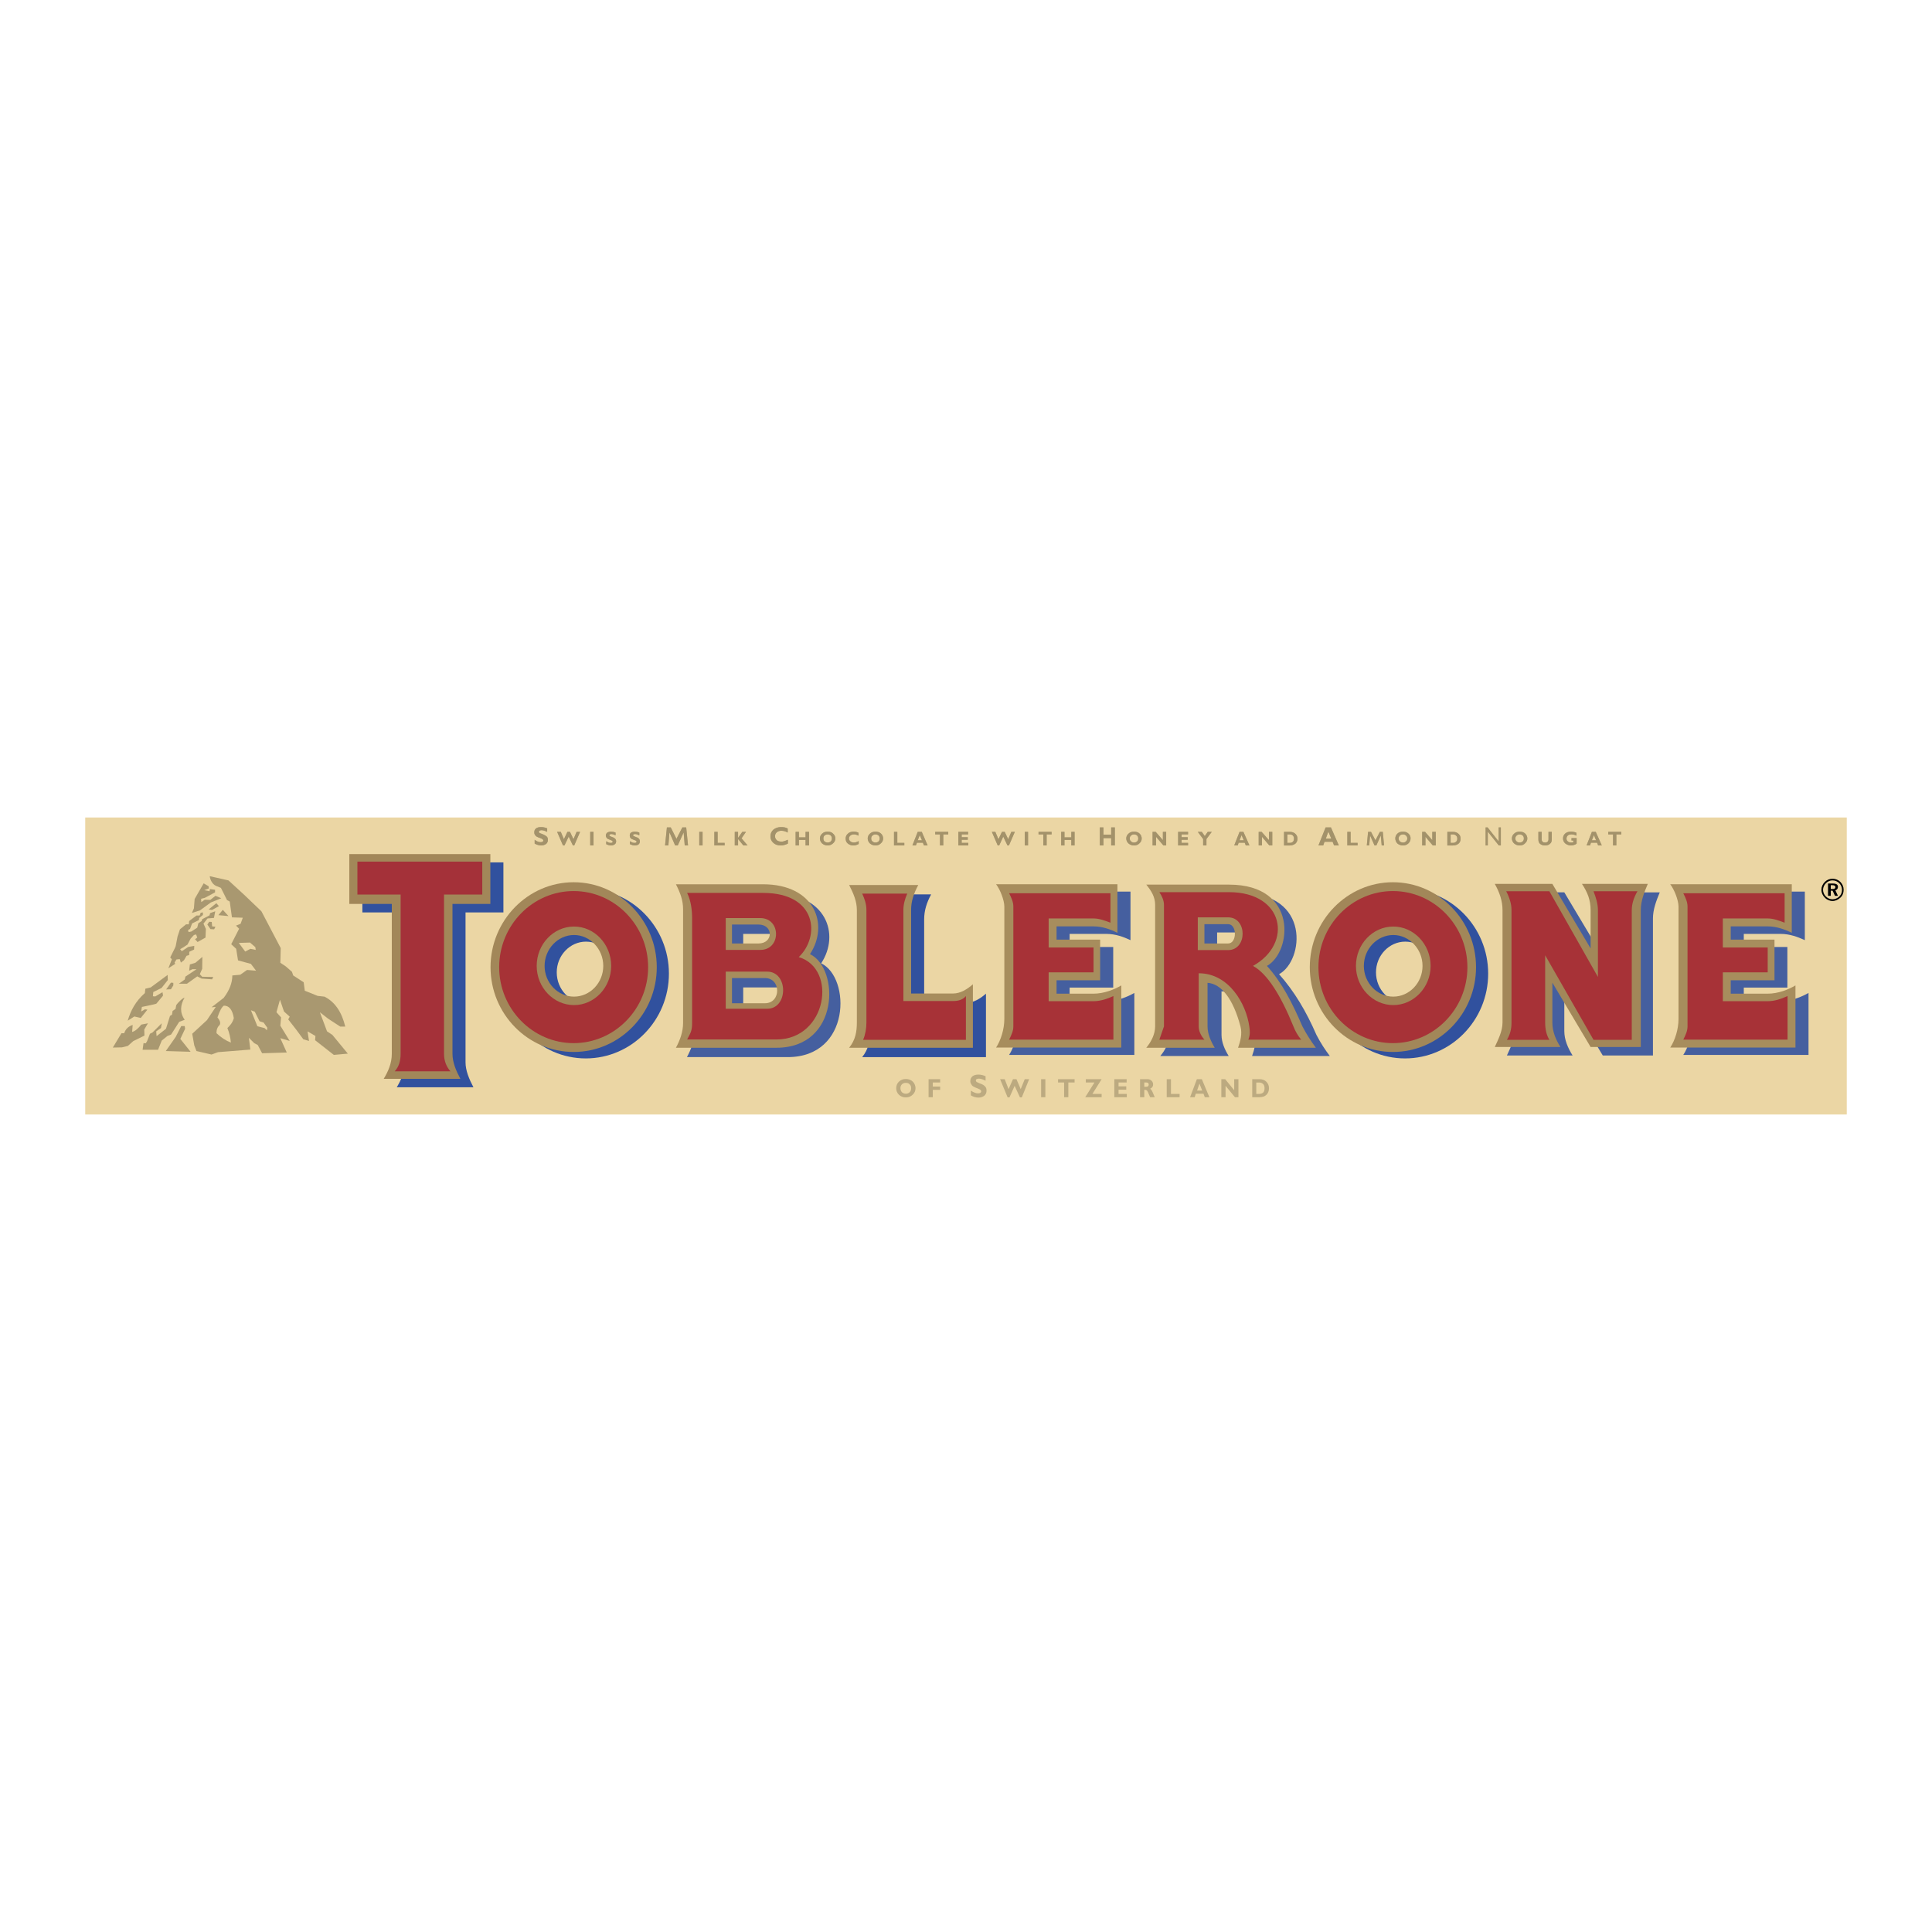
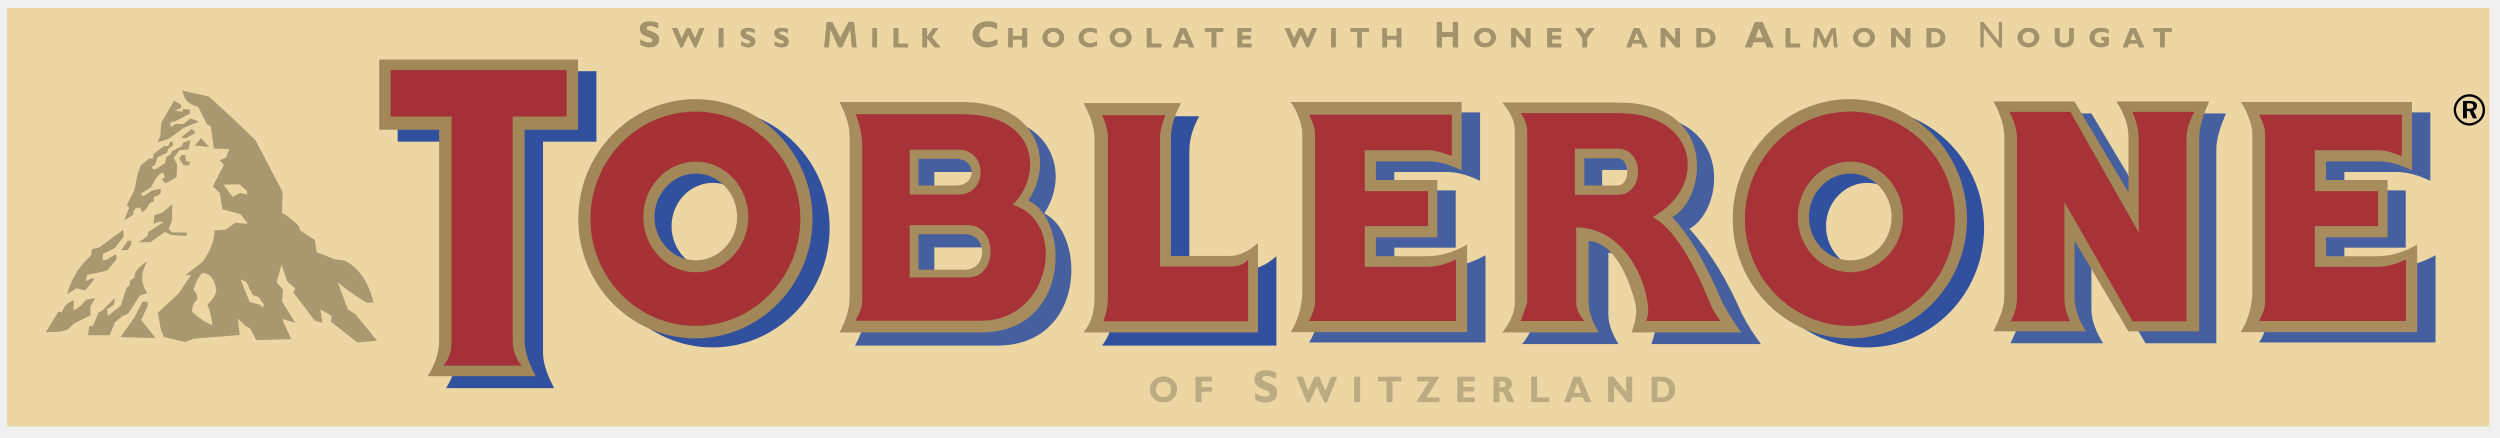
- <svg xmlns="http://www.w3.org/2000/svg" width="2500" height="2500" viewBox="0 0 192.756 192.756">
+ <svg xmlns="http://www.w3.org/2000/svg" viewBox="8 81 177 31">
  <g fill-rule="evenodd" clip-rule="evenodd">
-     <path fill="#fff" d="M0 0h192.756v192.756H0V0z" />
    <path fill="#ebd6a4" d="M8.504 111.193h175.748V81.562H8.504v29.631z" />
    <path d="M11.256 104.516l.862-1.432h.275c.128-.404.404-.68.844-.826l-.055.697c.312-.072.624-.367.917-.732l.66-.129-.367.623.019.605-1.119.551-.533.477-.587.146-.916.02zM12.743 101.836c.293-1.027.807-1.963 1.706-2.752l.055-.439.532-.129 1.688-1.248.019.514-.624.789-.826.404-.037.422.238.018.716-.422c.018.111.074.312.037.367l-.642.771c-.055.055-1.449.33-1.449.33l-.074.459.385-.221.239.037-.661.824-.642-.146-.66.422zM16.577 98.717l.477-.678.238.018v.257l-.238.385-.477.018zM16.541 104.863l2.476.075-1.027-1.286.477-1.007-.037-.276h-.348l-.551 1.082-.99 1.412zM14.228 104.734h1.542l.367-.916.569-.459.367-.146.807-1.266.55-.203c-.514-.715-.44-1.486-.018-2.201-.202.018-.697.531-.826.734l-.074.385-.293.201-.056.367-.202.129-.403 1.285-.936.732-.037-.477.477-.33.074-.477-.917.916-.257.129-.293.752-.128.203-.221-.02-.092.662zM17.843 98.148l.587-.421.073-.293 1.101-.735h-.403l-.33.147.073-.623.55-.166.697-.587-.018 1.192-.238.533.238.256 1.101.02-.11.238-1.046-.074-.44-.221-1.028.734h-.807zM21.788 91.305l.44-.532.568.624-1.008-.092zM20.815 90.736l.77-.624.257.294-.696.386-.331-.056zM21.127 91.984l-.257-.019-.183.276.312.458.367.019.128-.257-.33-.037-.037-.44zM20.32 88.131l-.899 1.559-.074.936-.201.458.807-.256 1.082-.789 1.046-.422-.587-.239-.514.404-.55-.018-.348.238-.019-.33.367-.091 1.027-.551v-.257l-.513-.073-.037.22-.532-.11.458-.165-.018-.221-.495-.293z" fill="#a99870" />
    <path fill="#a99870" d="M16.797 96.607l.349-.899-.165-.183.477-.954.073-.184.183-.954.239-.715.606-.496h.274l.038-.33.733-.551h.313l.109-.275.22-.036v.257l-.367.293-.037.22-.678.33-.202.551-.202.11.055.202.275-.055.588-.386.11-.44.33-.22.055-.184.734-.385.055-.22.514-.184-.129.661-.642.055-.404.514.239.532-.037.862-.789.441-.256-.276.22-.165-.111-.312-.22.056-.33.366-.312.588-.385.257-.349.201.165.202.642-.422.606-.11-.018.367-.477.22-.018.33-.257.074-.257.44-.313.239-.109-.349-.331.037-.183.294.055.146-.679.44z" />
    <path d="M20.925 87.416l1.871.422 1.56 1.431 1.725 1.651 1.927 3.67-.037 1.467.55.367.605.531.128.367 1.045.68.11.844 1.284.514.679.074c1.028.514 1.725 1.521 2.074 2.99h-.496l-1.211-.789-.826-.643.716 1.908.532.35 1.542 1.871-1.395.127-1.872-1.467.037-.422-.789-.459.146.955-.568-.166-.716-.973-.789-1.01.147-.275-.569-.512-.403-1.176-.349 1.248.458.514-.073.826.936 1.523-.936-.275.642 1.43-2.458.074-.44-.826-.349-.184-.532-.531.146 1.174-3.229.258-.643.238-1.504-.35-.22-.568-.202-1.156 1.468-1.357.881-1.32-.422.035 1.211-.936c.568-.752.862-1.484.862-2.238l.789-.072.679-.477.899.072-.514-.679-1.285-.348-.184-1.156-.495-.459.789-1.541-.312-.312.459-.183.22-.605-1.083-.037-.22-1.578-.271-.147-.605-1.211-.293-.128c-.515-.128-.772-.605-.827-1.045zm4.11 13.375l.642 1.596.715.184.238.221.037-.258-.367-.514-.404-.129-.477-.953-.384-.147zm-3.339.715c.22.275.349.533.22.752-.22.203-.33.479-.312.826.44.422.917.734 1.431.936a4.782 4.782 0 0 0-.349-1.449c.257-.258.514-.514.642-.99-.147-.918-.514-1.248-.991-1.248-.219.146-.421.53-.641 1.173zm2.128-7.431l.642.863.514-.275.532.11-.037-.275-.532-.459-1.119.036z" fill="#a99870" />
    <path d="M58.445 88.681c4.569 0 8.293 3.798 8.293 8.458s-3.724 8.459-8.293 8.459c-4.568 0-8.292-3.799-8.292-8.459-.001-4.66 3.723-8.458 8.292-8.458zm.018 5.266c-1.596 0-2.917 1.376-2.917 3.065 0 1.705 1.321 3.082 2.917 3.082 1.615 0 2.936-1.377 2.936-3.082 0-1.689-1.321-3.065-2.936-3.065z" fill="#31519e" />
    <path d="M57.234 88.021c4.568 0 8.292 3.816 8.292 8.477 0 4.66-3.724 8.457-8.292 8.457-4.569 0-8.293-3.797-8.293-8.457 0-4.661 3.725-8.477 8.293-8.477zm.037 5.266c-1.615 0-2.936 1.394-2.936 3.083 0 1.688 1.321 3.064 2.936 3.064 1.596 0 2.917-1.377 2.917-3.064 0-1.689-1.321-3.083-2.917-3.083z" fill="#a28759" />
    <path d="M57.234 88.901c4.091 0 7.43 3.413 7.43 7.597 0 4.164-3.339 7.576-7.43 7.576s-7.431-3.412-7.431-7.576c.001-4.184 3.34-7.597 7.431-7.597zm.037 3.541c-2.055 0-3.725 1.761-3.725 3.927 0 2.146 1.67 3.908 3.725 3.908 2.036 0 3.706-1.762 3.706-3.908 0-2.165-1.67-3.927-3.706-3.927z" fill="#a63236" />
    <path d="M140.182 88.681c4.568 0 8.293 3.798 8.293 8.458s-3.725 8.459-8.293 8.459-8.293-3.799-8.293-8.459 3.724-8.458 8.293-8.458zm.019 5.266c-1.598 0-2.918 1.376-2.918 3.065 0 1.705 1.32 3.082 2.918 3.082 1.613 0 2.936-1.377 2.936-3.082 0-1.689-1.323-3.065-2.936-3.065z" fill="#31519e" />
    <path d="M138.971 88.021c4.568 0 8.293 3.816 8.293 8.477 0 4.66-3.725 8.457-8.293 8.457s-8.293-3.797-8.293-8.457c0-4.661 3.724-8.477 8.293-8.477zm.037 5.266c-1.615 0-2.936 1.394-2.936 3.083 0 1.688 1.32 3.064 2.936 3.064 1.596 0 2.918-1.377 2.918-3.064 0-1.689-1.322-3.083-2.918-3.083z" fill="#a28759" />
    <path d="M138.971 88.901c4.092 0 7.432 3.413 7.432 7.597 0 4.164-3.34 7.576-7.432 7.576s-7.43-3.412-7.43-7.576c0-4.184 3.338-7.597 7.43-7.597zm.037 3.541c-2.055 0-3.725 1.761-3.725 3.927 0 2.146 1.67 3.908 3.725 3.908 2.037 0 3.725-1.762 3.725-3.908-.001-2.165-1.688-3.927-3.725-3.927z" fill="#a73237" />
    <path d="M182.84 87.672c-.312 0-.57.11-.771.312-.221.22-.348.496-.348.789 0 .294.127.569.33.771.201.22.494.349.789.349.275 0 .551-.128.77-.33.221-.202.33-.477.33-.789 0-.293-.109-.55-.311-.771a1.097 1.097 0 0 0-.789-.331zm0 .165a.943.943 0 0 1 .935.954.9.9 0 0 1-.275.66 1.021 1.021 0 0 1-.68.275.952.952 0 0 1-.66-.293.95.95 0 0 1-.275-.661.95.95 0 0 1 .295-.66.896.896 0 0 1 .66-.275zm-.459.312h.477c.35 0 .514.11.514.33 0 .184-.092.293-.256.349l.256.55h-.293l-.238-.514h-.184v.514h-.275v-1.229h-.001zm.275.165h.146c.201 0 .312.055.312.202 0 .128-.092.184-.295.184h-.164v-.386h.001z" />
    <path d="M167.941 88.957h12.127V93.8c-.715-.33-1.521-.624-2.402-.624h-3.688v1.303h4.348v4.054h-4.348v1.357h3.688c1.045 0 2.092-.439 2.77-.824v6.182h-12.494c.459-.695.826-1.797.826-2.861V91.195c0-.642-.422-1.725-.827-2.238z" fill="#455f9f" />
    <path d="M166.639 88.223h12.127v4.844c-.715-.349-1.521-.642-2.402-.642h-3.688v1.321h4.365v4.055h-4.365v1.338h3.688c1.064 0 2.092-.422 2.77-.824v6.201H166.64c.459-.697.826-1.799.826-2.863v-11.21c-.001-.624-.423-1.707-.827-2.22z" fill="#a78d5d" />
    <path d="M171.887 97.012h4.477v-2.478h-4.477v-2.899h4.477c.568 0 1.1.202 1.688.422v-2.936h-10.109c.221.44.422.862.422 1.321v11.961c0 .459-.201.881-.422 1.322h10.402v-4.35c-.643.295-1.303.514-1.98.514h-4.477v-2.877h-.001z" fill="#a73237" />
    <path d="M100.68 88.957h12.109V93.8c-.697-.33-1.504-.624-2.402-.624h-3.67v1.303h4.348v4.054h-4.348v1.357h3.67c1.064 0 2.109-.439 2.787-.824v6.182H100.68c.441-.695.826-1.797.826-2.861V91.195c0-.642-.44-1.725-.826-2.238z" fill="#455f9f" />
    <path d="M99.379 88.223h12.107v4.844c-.697-.349-1.504-.642-2.385-.642h-3.688v1.321h4.348v4.055h-4.348v1.338h3.688c1.047 0 2.092-.422 2.771-.824v6.201H99.379c.457-.697.824-1.799.824-2.863v-11.21c0-.624-.422-1.707-.824-2.22z" fill="#a78d5d" />
    <path d="M104.625 97.012h4.477v-2.478h-4.477v-2.899h4.477c.568 0 1.102.202 1.688.422v-2.936h-10.11c.221.44.422.862.422 1.321v11.961c0 .459-.201.881-.422 1.322h10.404v-4.35c-.643.295-1.303.514-1.982.514h-4.477v-2.877z" fill="#a73237" />
    <path d="M36.153 86.04h14.072v4.99h-3.779v14.953c0 .826.348 1.652.789 2.496h-7.65c.422-.717.807-1.523.807-2.496V91.03h-4.238v-4.99h-.001z" fill="#31519e" />
    <path d="M34.851 85.214h14.072v4.972h-3.779v14.953c0 .844.349 1.67.789 2.496h-7.65c.422-.697.807-1.523.807-2.496V90.186h-4.238v-4.972h-.001z" fill="#a28759" />
    <path d="M35.658 85.966h12.458v3.284H44.3v15.889c0 .697.239 1.303.643 1.744h-5.56c.422-.459.587-1.047.587-1.744V89.25h-4.312v-3.284z" fill="#a43139" />
    <path d="M150.346 89.03h5.725l3.836 6.422v-3.816c0-.991-.312-1.798-.863-2.605h6.551c-.35.844-.68 1.706-.68 2.605v13.669h-5.008l-3.836-6.422v3.98c0 .881.367 1.707.826 2.441h-6.551c.33-.734.771-1.578.771-2.441V91.635c0-.881-.275-1.743-.771-2.605z" fill="#455f9f" />
    <path d="M149.135 88.186h5.744l3.816 6.439v-3.834c0-.991-.312-1.78-.863-2.605h6.568c-.367.862-.697 1.725-.697 2.605v13.669h-5.008l-3.816-6.422v3.98c0 .898.348 1.725.807 2.441h-6.551c.33-.717.771-1.578.771-2.441V90.792c0-.881-.275-1.725-.771-2.606z" fill="#a28759" />
    <path d="M150.273 88.92c.312.587.531 1.248.531 1.872v11.228c0 .68-.146 1.193-.459 1.725h4.238c-.275-.439-.422-1.027-.422-1.725v-6.715l4.826 8.439h3.816V90.792c0-.624.219-1.285.568-1.872h-4.385c.238.624.439 1.229.439 1.872v6.679l-4.844-8.551h-4.308z" fill="#a73237" />
    <path d="M86.021 89.232h6.88c-.458.844-.697 1.633-.697 2.495v8.33h4.183c.734 0 1.414-.422 1.982-.918v6.33H86.021c.642-.807.771-1.633.771-2.514V91.727c0-.881-.331-1.651-.771-2.495z" fill="#31519e" />
    <path d="M84.718 88.296h6.898c-.458.862-.715 1.633-.715 2.495v8.33h4.202c.715 0 1.395-.422 1.963-.918v6.33H84.718c.643-.789.771-1.633.771-2.514V90.792c0-.863-.33-1.634-.771-2.496z" fill="#a78d5d" />
    <path d="M86.021 89.158h4.495c-.238.532-.385 1.101-.385 1.633v9.082h4.972c.458 0 .954-.109 1.266-.496v4.367H86.113c.22-.514.33-1.119.33-1.725V90.792c0-.606-.184-1.12-.422-1.634z" fill="#a73237" />
    <path d="M115.762 89.103h8.072c6.955 0 6.258 6.752 3.779 8.092 1.523 1.705 2.717 3.725 3.727 6.055.42.807.861 1.484 1.338 2.109h-7.76c.219-.625.439-1.357.238-2.109-.717-2.734-1.908-4.275-3.285-4.35v4.35c0 .752.33 1.484.717 2.109h-6.826c.514-.605.881-1.357.881-2.109V91.122c0-.789-.368-1.395-.881-2.019zm5.67 3.927v1.321h1.943V93.03h-1.943z" fill="#455f9f" />
    <path d="M114.367 88.259h8.256c6.955 0 6.258 6.752 3.779 8.11 1.523 1.688 2.533 3.705 3.541 6.035.424.809.863 1.486 1.34 2.129h-7.76c.219-.643.439-1.357.238-2.129-.717-2.732-1.908-4.256-3.285-4.348v4.348c0 .752.332 1.486.717 2.129h-6.826c.514-.623.881-1.377.881-2.129V90.278c0-.789-.367-1.377-.881-2.019zm5.799 3.945v1.926h2.365c.9 0 .9-1.926 0-1.926h-2.365z" fill="#a78d5d" />
    <path d="M122.623 89.011h-6.953c.258.386.459.826.459 1.267v12.126l-.459 1.322h4.496c-.33-.367-.57-.826-.57-1.322v-5.301c3.027 0 4.734 3.062 5.047 5.301.072.533.092.809-.092 1.322h5.266a4.82 4.82 0 0 1-.771-1.322c-1.246-3.062-2.605-5.266-4.035-6.035 4.016-2.239 3.118-7.358-2.388-7.358zm-3.119 2.514h3.027c1.928 0 1.928 3.266 0 3.266h-3.027v-3.266z" fill="#a73237" />
    <path d="M68.536 89.158c.44.863.734 1.615.734 2.458v11.393c0 .863-.33 1.707-.734 2.459H78.59c6.33 0 6.293-7.943 3.339-9.357 1.926-2.935.458-6.953-4.679-6.953h-8.714zm5.614 9.358h3.284c1.633 0 1.633 2.514 0 2.514H74.15v-2.514zm0-5.34h2.642c1.504 0 1.504 1.872 0 1.872H74.15v-1.872z" fill="#455f9f" />
    <path d="M67.436 88.223c.44.862.715 1.615.715 2.477v11.375c0 .863-.312 1.725-.715 2.459h10.036c6.33 0 6.293-7.944 3.339-9.338 1.945-2.954.477-6.972-4.679-6.972h-8.696v-.001zm5.595 9.357h3.284c1.633 0 1.633 2.514 0 2.514h-3.284V97.58zm0-5.339h2.642c1.504 0 1.504 1.89 0 1.89h-2.642v-1.89z" fill="#a78d5d" />
    <path d="M68.555 89.085c.385.771.496 1.743.496 2.514v10.476c0 .771-.147.973-.496 1.633h8.917c5.009 0 6.128-7.045 2.22-8.219 2.146-2.036 1.853-6.403-3.56-6.403h-7.577v-.001zm3.853 7.853h4.128c2.128 0 2.128 3.707 0 3.707h-4.128v-3.707zm0-5.339h3.449c2.091 0 2.091 3.174 0 3.174h-3.449v-3.174z" fill="#a73237" />
    <path d="M90.37 107.652c.293 0 .532.092.715.275a.953.953 0 0 1 .257.643.859.859 0 0 1-.275.641.923.923 0 0 1-.697.275.955.955 0 0 1-.697-.275.883.883 0 0 1-.257-.641c0-.238.073-.459.257-.643s.421-.275.697-.275zm0 1.469a.53.53 0 0 0 .385-.148c.11-.109.147-.238.147-.402 0-.166-.037-.295-.147-.387-.092-.109-.22-.146-.385-.146a.516.516 0 0 0-.386.146.527.527 0 0 0-.146.387c0 .164.055.293.146.402.11.091.239.148.386.148zm3.43-1.451v.332h-.734v.402h.734v.33h-.734v.734h-.422v-1.799H93.8v.001zm4.532-.293v.441c-.275-.129-.496-.203-.66-.203a.47.47 0 0 0-.238.055c-.055.02-.074.074-.074.129 0 .037.02.074.055.129.037.037.148.074.295.146.164.055.293.109.385.166a.894.894 0 0 1 .238.219c.074.092.092.221.092.367a.629.629 0 0 1-.221.496.937.937 0 0 1-.586.184c-.258 0-.514-.074-.753-.221v-.477c.129.092.257.164.367.201a.752.752 0 0 0 .35.074c.201 0 .312-.074.312-.203a.162.162 0 0 0-.057-.127c-.055-.057-.146-.092-.311-.166a2.428 2.428 0 0 1-.367-.164.462.462 0 0 1-.239-.221.526.526 0 0 1-.11-.35c0-.201.073-.348.22-.477.146-.109.35-.164.588-.164s.476.057.714.166zm2.898.955l-.514 1.154h-.184l-.752-1.816h.459l.385.992.441-.992h.348l.422.992.404-.992h.439l-.732 1.816h-.184l-.532-1.154zm3.065-.662v1.799h-.422v-1.799h.422zm2.918 0v.332h-.625v1.467h-.422v-1.467h-.605v-.332h1.652zm2.697 0l-.918 1.469h.918v.33h-1.635l.918-1.467h-.861v-.332h1.578zm2.512 1.469v.33h-1.246v-1.799h1.229v.332h-.807v.385h.77v.33h-.77v.422h.824zm1.322-1.469h.752c.164 0 .293.057.404.166a.513.513 0 0 1 .146.367c0 .184-.092.33-.295.422.092.055.166.164.24.33.072.184.146.348.219.514h-.459c-.018-.055-.072-.166-.146-.33a1.302 1.302 0 0 0-.164-.33c-.055-.037-.111-.074-.166-.074h-.109v.734h-.422v-1.799zm.422.332v.422h.221c.072 0 .127-.02.164-.055.037-.037.055-.094.055-.166 0-.129-.072-.201-.238-.201h-.202zm3.522 1.137v.33h-1.283v-1.799h.422v1.469h.861zm2.22-1.469l.752 1.799h-.459l-.127-.348h-.771l-.109.348h-.459l.678-1.799h.495zm.037 1.139l-.275-.697-.238.697h.513zm3.614-1.139v1.799h-.348l-.936-1.137v1.137h-.422v-1.799h.385l.898 1.102v-1.102h.423zm1.377 0h.734c.293 0 .514.092.678.258a.881.881 0 0 1 .258.643c0 .293-.092.494-.258.66-.164.164-.402.238-.715.238h-.697v-1.799zm.404.332v1.137h.275c.182 0 .33-.055.422-.146.092-.111.127-.238.127-.422 0-.166-.035-.312-.127-.404a.56.56 0 0 0-.422-.164h-.275v-.001zM56.739 83.471l-.422.881h-.147l-.587-1.358h.367l.312.734.348-.734h.257l.349.734.312-.734h.348l-.586 1.358h-.129l-.422-.881zM59.216 82.994v1.358h-.33v-1.358h.33zM70.096 82.994v1.358h-.33v-1.358h.33zM102.57 82.994v1.358h-.33v-1.358h.33zM61.417 83.067v.275c-.184-.092-.33-.128-.422-.128a.27.27 0 0 0-.146.037c-.037.019-.056.037-.056.073 0 .019.019.055.037.074a.784.784 0 0 0 .184.091c.109.037.183.074.238.092.055.037.11.092.165.147a.366.366 0 0 1 .055.202c0 .129-.037.239-.146.312a.579.579 0 0 1-.367.11c-.165 0-.33-.055-.477-.128v-.294c.092.055.165.092.238.129a.699.699 0 0 0 .22.036c.128 0 .183-.036.183-.128 0-.019 0-.055-.036-.074a.807.807 0 0 0-.184-.091c-.11-.037-.184-.074-.239-.092a.507.507 0 0 1-.147-.129.35.35 0 0 1-.073-.22c0-.129.055-.22.146-.294a.723.723 0 0 1 .367-.092c.148 0 .295.019.46.092zM54.592 82.645v.349c-.238-.11-.422-.165-.569-.165a.377.377 0 0 0-.202.055.102.102 0 0 0-.055.092.26.26 0 0 0 .036.11c.037.019.128.073.257.11.128.055.239.091.312.146.091.037.146.092.22.165a.501.501 0 0 1 .073.294.493.493 0 0 1-.184.403.83.83 0 0 1-.495.147c-.22 0-.44-.074-.642-.184v-.385c.11.092.22.146.312.184a.753.753 0 0 0 .293.055c.165 0 .257-.055.257-.165 0-.037-.019-.073-.055-.11s-.11-.074-.238-.128c-.146-.037-.239-.092-.331-.129a.47.47 0 0 1-.202-.183.443.443 0 0 1-.073-.275c0-.165.055-.293.184-.385.11-.092.293-.128.495-.128.185-.001.388.035.607.127zM63.785 83.067v.275c-.184-.092-.312-.128-.422-.128a.339.339 0 0 0-.147.037c-.036.019-.055.037-.055.073a.15.15 0 0 0 .036.074c.037.018.092.055.202.091.092.037.165.074.239.092a.57.57 0 0 1 .147.147.375.375 0 0 1 .055.202c0 .129-.037.239-.128.312-.092.074-.22.11-.385.11s-.312-.055-.478-.128v-.294c.092.055.166.092.239.129.074.018.147.036.22.036.129 0 .202-.036.202-.128 0-.019-.019-.055-.037-.074-.036-.018-.091-.055-.202-.091a4.88 4.88 0 0 0-.238-.092.507.507 0 0 1-.147-.129.48.48 0 0 1-.055-.22c0-.129.036-.22.128-.294.092-.055.221-.092.367-.092s.293.019.459.092zM72.297 84.094v.258H71.27v-1.358h.33v1.1h.697zM90.223 84.094v.258h-1.028v-1.358h.33v1.1h.698zM135.449 84.094v.258h-1.027v-1.358h.33v1.1h.697zM94.607 82.994v.256h-.495v1.102h-.33V83.25h-.477v-.256h1.302zM104.918 82.994v.256h-.494v1.102h-.33V83.25h-.479v-.256h1.303zM161.758 82.994v.256h-.494v1.102h-.33V83.25h-.479v-.256h1.303zM96.607 84.094v.258h-.99v-1.358h.972v.256h-.642v.276h.605v.257h-.605v.311h.66zM118.533 84.094v.258h-.992v-1.358h.992v.256h-.642v.276h.605v.257h-.605v.311h.642zM159.209 82.994l.605 1.358h-.367l-.111-.275h-.605l-.092.275h-.348l.531-1.358h.387zm.035.843l-.219-.514-.203.514h.422zM124.055 82.994l.605 1.358h-.367l-.109-.275h-.605l-.092.275h-.35l.533-1.358h.385zm.037.843l-.221-.514-.201.514h.422zM132.789 82.553l.787 1.798h-.476l-.146-.367h-.807l-.129.367h-.477l.715-1.798h.533zm.035 1.119l-.293-.697-.256.697h.549zM91.965 82.994l.587 1.358h-.367l-.11-.275h-.587l-.11.275h-.348l.532-1.358h.403zm.019.843l-.22-.514-.202.514h.422zM116.35 82.994v1.358h-.276l-.734-.863v.863h-.348v-1.358h.311l.717.825v-.825h.33zM126.936 82.994v1.358h-.293l-.735-.863v.863h-.33v-1.358h.293l.734.825v-.825h.331zM143.246 82.994v1.358h-.293l-.734-.863v.863h-.33v-1.358h.293l.716.825v-.825h.348zM149.521 82.553h.219v1.799h-.201l-1.101-1.377v1.377h-.219v-1.799h.201l1.101 1.395v-1.395zM144.402 82.994h.586c.221 0 .404.073.533.202.146.128.201.275.201.477 0 .22-.055.367-.201.496-.129.11-.312.184-.568.184h-.551v-1.359zm.33.256v.844h.221c.146 0 .238-.036.311-.11.092-.073.129-.183.129-.312 0-.128-.037-.238-.129-.312a.427.427 0 0 0-.311-.11h-.221zM128.109 82.994h.588c.238 0 .422.073.549.202a.634.634 0 0 1 .203.477.65.65 0 0 1-.203.496.927.927 0 0 1-.586.184h-.551v-1.359zm.33.256v.844h.221c.146 0 .258-.036.33-.11.074-.073.109-.183.109-.312a.43.43 0 0 0-.109-.312c-.072-.074-.184-.11-.33-.11h-.221zM151.611 82.975c.24 0 .424.055.57.202a.661.661 0 0 1 .201.477.611.611 0 0 1-.221.477c-.127.146-.311.22-.551.22a.813.813 0 0 1-.549-.202.69.69 0 0 1-.221-.496c0-.184.074-.349.221-.477.148-.146.332-.201.55-.201zm0 1.083a.43.43 0 0 0 .312-.11c.074-.073.111-.165.111-.293s-.037-.22-.111-.293a.428.428 0 0 0-.312-.11.39.39 0 0 0-.293.11c-.092.073-.127.165-.127.293s.035.22.127.293c.075.073.166.11.293.11zM139.98 82.975c.221 0 .404.055.551.202a.6.6 0 0 1 .201.477.671.671 0 0 1-.201.477.748.748 0 0 1-.551.22.826.826 0 0 1-.568-.202.742.742 0 0 1-.203-.496c0-.184.074-.349.203-.477.147-.146.33-.201.568-.201zm0 1.083a.385.385 0 0 0 .293-.11c.092-.073.129-.165.129-.293s-.037-.22-.129-.293c-.072-.074-.164-.11-.293-.11s-.238.037-.312.11a.402.402 0 0 0 0 .586c.074.073.184.11.312.11zM113.139 82.975c.238 0 .422.055.568.202a.661.661 0 0 1 .201.477.616.616 0 0 1-.219.477c-.129.146-.312.22-.551.22a.815.815 0 0 1-.551-.202.69.69 0 0 1-.221-.496c0-.184.074-.349.221-.477.147-.146.331-.201.552-.201zm0 1.083a.43.43 0 0 0 .311-.11c.074-.073.111-.165.111-.293s-.037-.22-.111-.293c-.072-.074-.182-.11-.311-.11s-.221.037-.293.11c-.092.073-.129.165-.129.293s.037.22.129.293c.072.073.164.11.293.11zM87.342 82.975c.238 0 .422.055.568.202a.662.662 0 0 1 .202.477.617.617 0 0 1-.22.477c-.128.146-.312.22-.55.22a.817.817 0 0 1-.551-.202.688.688 0 0 1-.22-.496c0-.184.073-.349.22-.477.147-.146.331-.201.551-.201zm0 1.083c.128 0 .238-.037.312-.11s.11-.165.11-.293-.037-.22-.11-.293a.43.43 0 0 0-.312-.11.39.39 0 0 0-.294.11c-.092.073-.128.165-.128.293s.036.22.128.293a.39.39 0 0 0 .294.11zM82.572 82.975c.238 0 .422.055.55.202.147.128.22.293.22.477a.617.617 0 0 1-.22.477c-.146.146-.33.22-.55.22s-.403-.074-.55-.202a.684.684 0 0 1-.22-.496c0-.184.073-.349.22-.477.146-.146.33-.201.55-.201zm0 1.083a.435.435 0 0 0 .312-.11c.073-.073.11-.165.11-.293s-.037-.22-.11-.293c-.074-.074-.184-.11-.312-.11s-.22.037-.312.11c-.074.073-.11.165-.11.293s.036.22.11.293c.092.073.183.11.312.11zM157.281 83.085v.293a1.04 1.04 0 0 0-.494-.128c-.166 0-.295.037-.367.11a.403.403 0 0 0-.129.312c0 .11.037.202.129.275.072.073.184.11.33.11.072 0 .146 0 .221-.037v-.165h-.184v-.238h.514v.55a.59.59 0 0 1-.238.128 1.017 1.017 0 0 1-.312.055.881.881 0 0 1-.588-.202c-.146-.129-.221-.294-.221-.496s.074-.367.221-.496.35-.184.588-.184c.2.003.366.04.53.113zM154.492 82.994h.33v.752c0 .202-.055.348-.182.44-.111.11-.275.166-.496.166a.734.734 0 0 1-.496-.166c-.109-.092-.164-.238-.164-.44v-.752h.33v.771c0 .092.035.165.092.22.055.055.146.074.238.074a.386.386 0 0 0 .256-.074.364.364 0 0 0 .092-.257v-.734zM120.037 84.352v-.643l-.533-.715h.404l.293.422.295-.422h.402l-.531.715v.643h-.33zM111.23 82.553v1.799h-.367v-.734h-.771v.734h-.365v-1.799h.365v.716h.771v-.716h.367zM107.213 82.994v1.358h-.33v-.551h-.68v.551h-.33v-1.358h.33v.55h.68v-.55h.33zM80.719 82.994v1.358h-.349v-.551h-.661v.551h-.33v-1.358h.33v.55h.661v-.55h.349zM100.094 83.471l-.405.881h-.146l-.586-1.358h.348l.312.734.348-.734h.275l.348.734.312-.734h.35l-.588 1.358h-.146l-.422-.881zM74.426 82.994l-.441.642.605.716h-.421l-.532-.643v.643h-.331v-1.358h.331v.605l.422-.605h.367zM85.672 83.911v.293a1.104 1.104 0 0 1-.532.147.826.826 0 0 1-.568-.202c-.147-.129-.202-.294-.202-.496 0-.184.073-.349.221-.477.146-.147.33-.202.586-.202.184 0 .349.037.477.11v.293c-.165-.092-.312-.128-.458-.128s-.257.037-.349.11a.385.385 0 0 0-.146.293c0 .128.055.22.146.293.092.073.202.11.33.11.074 0 .147 0 .202-.019a1.04 1.04 0 0 0 .293-.125zM78.609 83.783v.385c-.238.11-.459.184-.716.184-.312 0-.568-.092-.752-.275a.83.83 0 0 1-.275-.642c0-.257.092-.477.294-.661.202-.166.458-.257.771-.257.257 0 .477.037.66.147v.403a1.266 1.266 0 0 0-.624-.184.721.721 0 0 0-.458.147.495.495 0 0 0-.184.404c0 .146.055.275.165.385.128.11.275.147.458.147.092 0 .183 0 .275-.037.074-.018.202-.073.386-.146zM67.491 83.691l.587-1.138h.385l.183 1.799h-.33l-.11-1.303-.587 1.303h-.257l-.569-1.303-.11 1.303h-.33l.183-1.799h.385l.57 1.138zM137.229 83.837l.439-.843h.295l.127 1.358h-.238l-.092-.991-.44.991h-.183l-.442-.991-.091.991h-.239l.129-1.358h.293l.442.843z" fill="#bcaa80" />
    <path fill="#a3926a" d="M56.739 83.471l-.422.881h-.147l-.587-1.358h.367l.312.734.348-.734h.257l.349.734.312-.734h.348l-.586 1.358h-.129l-.422-.881zM59.216 82.994v1.358h-.33v-1.358h.33zM70.096 82.994v1.358h-.33v-1.358h.33zM102.57 82.994v1.358h-.33v-1.358h.33zM61.417 83.067v.275c-.184-.092-.33-.128-.422-.128a.27.27 0 0 0-.146.037c-.037.019-.056.037-.056.073 0 .019.019.055.037.074a.784.784 0 0 0 .184.091c.109.037.183.074.238.092.055.037.11.092.165.147a.366.366 0 0 1 .055.202c0 .129-.037.239-.146.312a.579.579 0 0 1-.367.11c-.165 0-.33-.055-.477-.128v-.294c.092.055.165.092.238.129a.699.699 0 0 0 .22.036c.128 0 .183-.036.183-.128 0-.019 0-.055-.036-.074a.807.807 0 0 0-.184-.091c-.11-.037-.184-.074-.239-.092a.507.507 0 0 1-.147-.129.35.35 0 0 1-.073-.22c0-.129.055-.22.146-.294a.723.723 0 0 1 .367-.092c.148 0 .295.019.46.092zM54.592 82.645v.349c-.238-.11-.422-.165-.569-.165a.377.377 0 0 0-.202.055.102.102 0 0 0-.055.092.26.26 0 0 0 .036.11c.037.019.128.073.257.11.128.055.239.091.312.146.091.037.146.092.22.165a.501.501 0 0 1 .073.294.493.493 0 0 1-.184.403.83.83 0 0 1-.495.147c-.22 0-.44-.074-.642-.184v-.385c.11.092.22.146.312.184a.753.753 0 0 0 .293.055c.165 0 .257-.055.257-.165 0-.037-.019-.073-.055-.11s-.11-.074-.238-.128c-.146-.037-.239-.092-.331-.129a.47.47 0 0 1-.202-.183.443.443 0 0 1-.073-.275c0-.165.055-.293.184-.385.11-.092.293-.128.495-.128.185-.001.388.035.607.127zM63.785 83.067v.275c-.184-.092-.312-.128-.422-.128a.339.339 0 0 0-.147.037c-.036.019-.055.037-.055.073a.15.15 0 0 0 .036.074c.037.018.092.055.202.091.092.037.165.074.239.092a.57.57 0 0 1 .147.147.375.375 0 0 1 .055.202c0 .129-.037.239-.128.312-.092.074-.22.11-.385.11s-.312-.055-.478-.128v-.294c.092.055.166.092.239.129.074.018.147.036.22.036.129 0 .202-.036.202-.128 0-.019-.019-.055-.037-.074-.036-.018-.091-.055-.202-.091a4.88 4.88 0 0 0-.238-.092.507.507 0 0 1-.147-.129.48.48 0 0 1-.055-.22c0-.129.036-.22.128-.294.092-.055.221-.092.367-.092s.293.019.459.092zM72.297 84.094v.258H71.27v-1.358h.33v1.1h.697zM90.223 84.094v.258h-1.028v-1.358h.33v1.1h.698zM135.449 84.094v.258h-1.027v-1.358h.33v1.1h.697zM94.607 82.994v.256h-.495v1.102h-.33V83.25h-.477v-.256h1.302zM104.918 82.994v.256h-.494v1.102h-.33V83.25h-.479v-.256h1.303zM161.758 82.994v.256h-.494v1.102h-.33V83.25h-.479v-.256h1.303zM96.607 84.094v.258h-.99v-1.358h.972v.256h-.642v.276h.605v.257h-.605v.311h.66zM118.533 84.094v.258h-.992v-1.358h.992v.256h-.642v.276h.605v.257h-.605v.311h.642zM159.209 82.994l.605 1.358h-.367l-.111-.275h-.605l-.092.275h-.348l.531-1.358h.387zm.035.843l-.219-.514-.203.514h.422zM124.055 82.994l.605 1.358h-.367l-.109-.275h-.605l-.092.275h-.35l.533-1.358h.385zm.037.843l-.221-.514-.201.514h.422zM132.789 82.553l.787 1.798h-.476l-.146-.367h-.807l-.129.367h-.477l.715-1.798h.533zm.035 1.119l-.293-.697-.256.697h.549zM91.965 82.994l.587 1.358h-.367l-.11-.275h-.587l-.11.275h-.348l.532-1.358h.403zm.019.843l-.22-.514-.202.514h.422zM116.35 82.994v1.358h-.276l-.734-.863v.863h-.348v-1.358h.311l.717.825v-.825h.33zM126.936 82.994v1.358h-.293l-.735-.863v.863h-.33v-1.358h.293l.734.825v-.825h.331zM143.246 82.994v1.358h-.293l-.734-.863v.863h-.33v-1.358h.293l.716.825v-.825h.348zM149.521 82.553h.219v1.799h-.201l-1.101-1.377v1.377h-.219v-1.799h.201l1.101 1.395v-1.395zM144.402 82.994h.586c.221 0 .404.073.533.202.146.128.201.275.201.477 0 .22-.055.367-.201.496-.129.11-.312.184-.568.184h-.551v-1.359zm.33.256v.844h.221c.146 0 .238-.036.311-.11.092-.073.129-.183.129-.312 0-.128-.037-.238-.129-.312a.427.427 0 0 0-.311-.11h-.221zM128.109 82.994h.588c.238 0 .422.073.549.202a.634.634 0 0 1 .203.477.65.65 0 0 1-.203.496.927.927 0 0 1-.586.184h-.551v-1.359zm.33.256v.844h.221c.146 0 .258-.036.33-.11.074-.073.109-.183.109-.312a.43.43 0 0 0-.109-.312c-.072-.074-.184-.11-.33-.11h-.221zM151.611 82.975c.24 0 .424.055.57.202a.661.661 0 0 1 .201.477.611.611 0 0 1-.221.477c-.127.146-.311.22-.551.22a.813.813 0 0 1-.549-.202.69.69 0 0 1-.221-.496c0-.184.074-.349.221-.477.148-.146.332-.201.55-.201zm0 1.083a.43.43 0 0 0 .312-.11c.074-.073.111-.165.111-.293s-.037-.22-.111-.293a.428.428 0 0 0-.312-.11.39.39 0 0 0-.293.11c-.092.073-.127.165-.127.293s.035.22.127.293c.075.073.166.11.293.11zM139.98 82.975c.221 0 .404.055.551.202a.6.6 0 0 1 .201.477.671.671 0 0 1-.201.477.748.748 0 0 1-.551.22.826.826 0 0 1-.568-.202.742.742 0 0 1-.203-.496c0-.184.074-.349.203-.477.147-.146.33-.201.568-.201zm0 1.083a.385.385 0 0 0 .293-.11c.092-.073.129-.165.129-.293s-.037-.22-.129-.293c-.072-.074-.164-.11-.293-.11s-.238.037-.312.11a.402.402 0 0 0 0 .586c.074.073.184.11.312.11zM113.139 82.975c.238 0 .422.055.568.202a.661.661 0 0 1 .201.477.616.616 0 0 1-.219.477c-.129.146-.312.22-.551.22a.815.815 0 0 1-.551-.202.69.69 0 0 1-.221-.496c0-.184.074-.349.221-.477.147-.146.331-.201.552-.201zm0 1.083a.43.43 0 0 0 .311-.11c.074-.073.111-.165.111-.293s-.037-.22-.111-.293c-.072-.074-.182-.11-.311-.11s-.221.037-.293.11c-.092.073-.129.165-.129.293s.037.22.129.293c.072.073.164.11.293.11zM87.342 82.975c.238 0 .422.055.568.202a.662.662 0 0 1 .202.477.617.617 0 0 1-.22.477c-.128.146-.312.22-.55.22a.817.817 0 0 1-.551-.202.688.688 0 0 1-.22-.496c0-.184.073-.349.22-.477.147-.146.331-.201.551-.201zm0 1.083c.128 0 .238-.037.312-.11s.11-.165.11-.293-.037-.22-.11-.293a.43.43 0 0 0-.312-.11.39.39 0 0 0-.294.11c-.092.073-.128.165-.128.293s.036.22.128.293a.39.39 0 0 0 .294.11zM82.572 82.975c.238 0 .422.055.55.202.147.128.22.293.22.477a.617.617 0 0 1-.22.477c-.146.146-.33.22-.55.22s-.403-.074-.55-.202a.684.684 0 0 1-.22-.496c0-.184.073-.349.22-.477.146-.146.33-.201.55-.201zm0 1.083a.435.435 0 0 0 .312-.11c.073-.073.11-.165.11-.293s-.037-.22-.11-.293c-.074-.074-.184-.11-.312-.11s-.22.037-.312.11c-.074.073-.11.165-.11.293s.036.22.11.293c.092.073.183.11.312.11zM157.281 83.085v.293a1.04 1.04 0 0 0-.494-.128c-.166 0-.295.037-.367.11a.403.403 0 0 0-.129.312c0 .11.037.202.129.275.072.073.184.11.33.11.072 0 .146 0 .221-.037v-.165h-.184v-.238h.514v.55a.59.59 0 0 1-.238.128 1.017 1.017 0 0 1-.312.055.881.881 0 0 1-.588-.202c-.146-.129-.221-.294-.221-.496s.074-.367.221-.496.35-.184.588-.184c.2.003.366.04.53.113zM154.492 82.994h.33v.752c0 .202-.055.348-.182.44-.111.11-.275.166-.496.166a.734.734 0 0 1-.496-.166c-.109-.092-.164-.238-.164-.44v-.752h.33v.771c0 .092.035.165.092.22.055.055.146.074.238.074a.386.386 0 0 0 .256-.074.364.364 0 0 0 .092-.257v-.734zM120.037 84.352v-.643l-.533-.715h.404l.293.422.295-.422h.402l-.531.715v.643h-.33zM111.23 82.553v1.799h-.367v-.734h-.771v.734h-.365v-1.799h.365v.716h.771v-.716h.367zM107.213 82.994v1.358h-.33v-.551h-.68v.551h-.33v-1.358h.33v.55h.68v-.55h.33zM80.719 82.994v1.358h-.349v-.551h-.661v.551h-.33v-1.358h.33v.55h.661v-.55h.349zM100.094 83.471l-.405.881h-.146l-.586-1.358h.348l.312.734.348-.734h.275l.348.734.312-.734h.35l-.588 1.358h-.146l-.422-.881zM74.426 82.994l-.441.642.605.716h-.421l-.532-.643v.643h-.331v-1.358h.331v.605l.422-.605h.367zM85.672 83.911v.293a1.104 1.104 0 0 1-.532.147.826.826 0 0 1-.568-.202c-.147-.129-.202-.294-.202-.496 0-.184.073-.349.221-.477.146-.147.33-.202.586-.202.184 0 .349.037.477.11v.293c-.165-.092-.312-.128-.458-.128s-.257.037-.349.11a.385.385 0 0 0-.146.293c0 .128.055.22.146.293.092.073.202.11.33.11.074 0 .147 0 .202-.019a1.04 1.04 0 0 0 .293-.125zM78.609 83.783v.385c-.238.11-.459.184-.716.184-.312 0-.568-.092-.752-.275a.83.83 0 0 1-.275-.642c0-.257.092-.477.294-.661.202-.166.458-.257.771-.257.257 0 .477.037.66.147v.403a1.266 1.266 0 0 0-.624-.184.721.721 0 0 0-.458.147.495.495 0 0 0-.184.404c0 .146.055.275.165.385.128.11.275.147.458.147.092 0 .183 0 .275-.037.074-.018.202-.073.386-.146zM67.491 83.691l.587-1.138h.385l.183 1.799h-.33l-.11-1.303-.587 1.303h-.257l-.569-1.303-.11 1.303h-.33l.183-1.799h.385l.57 1.138zM137.229 83.837l.439-.843h.295l.127 1.358h-.238l-.092-.991-.44.991h-.183l-.442-.991-.091.991h-.239l.129-1.358h.293l.442.843z" />
  </g>
</svg>
